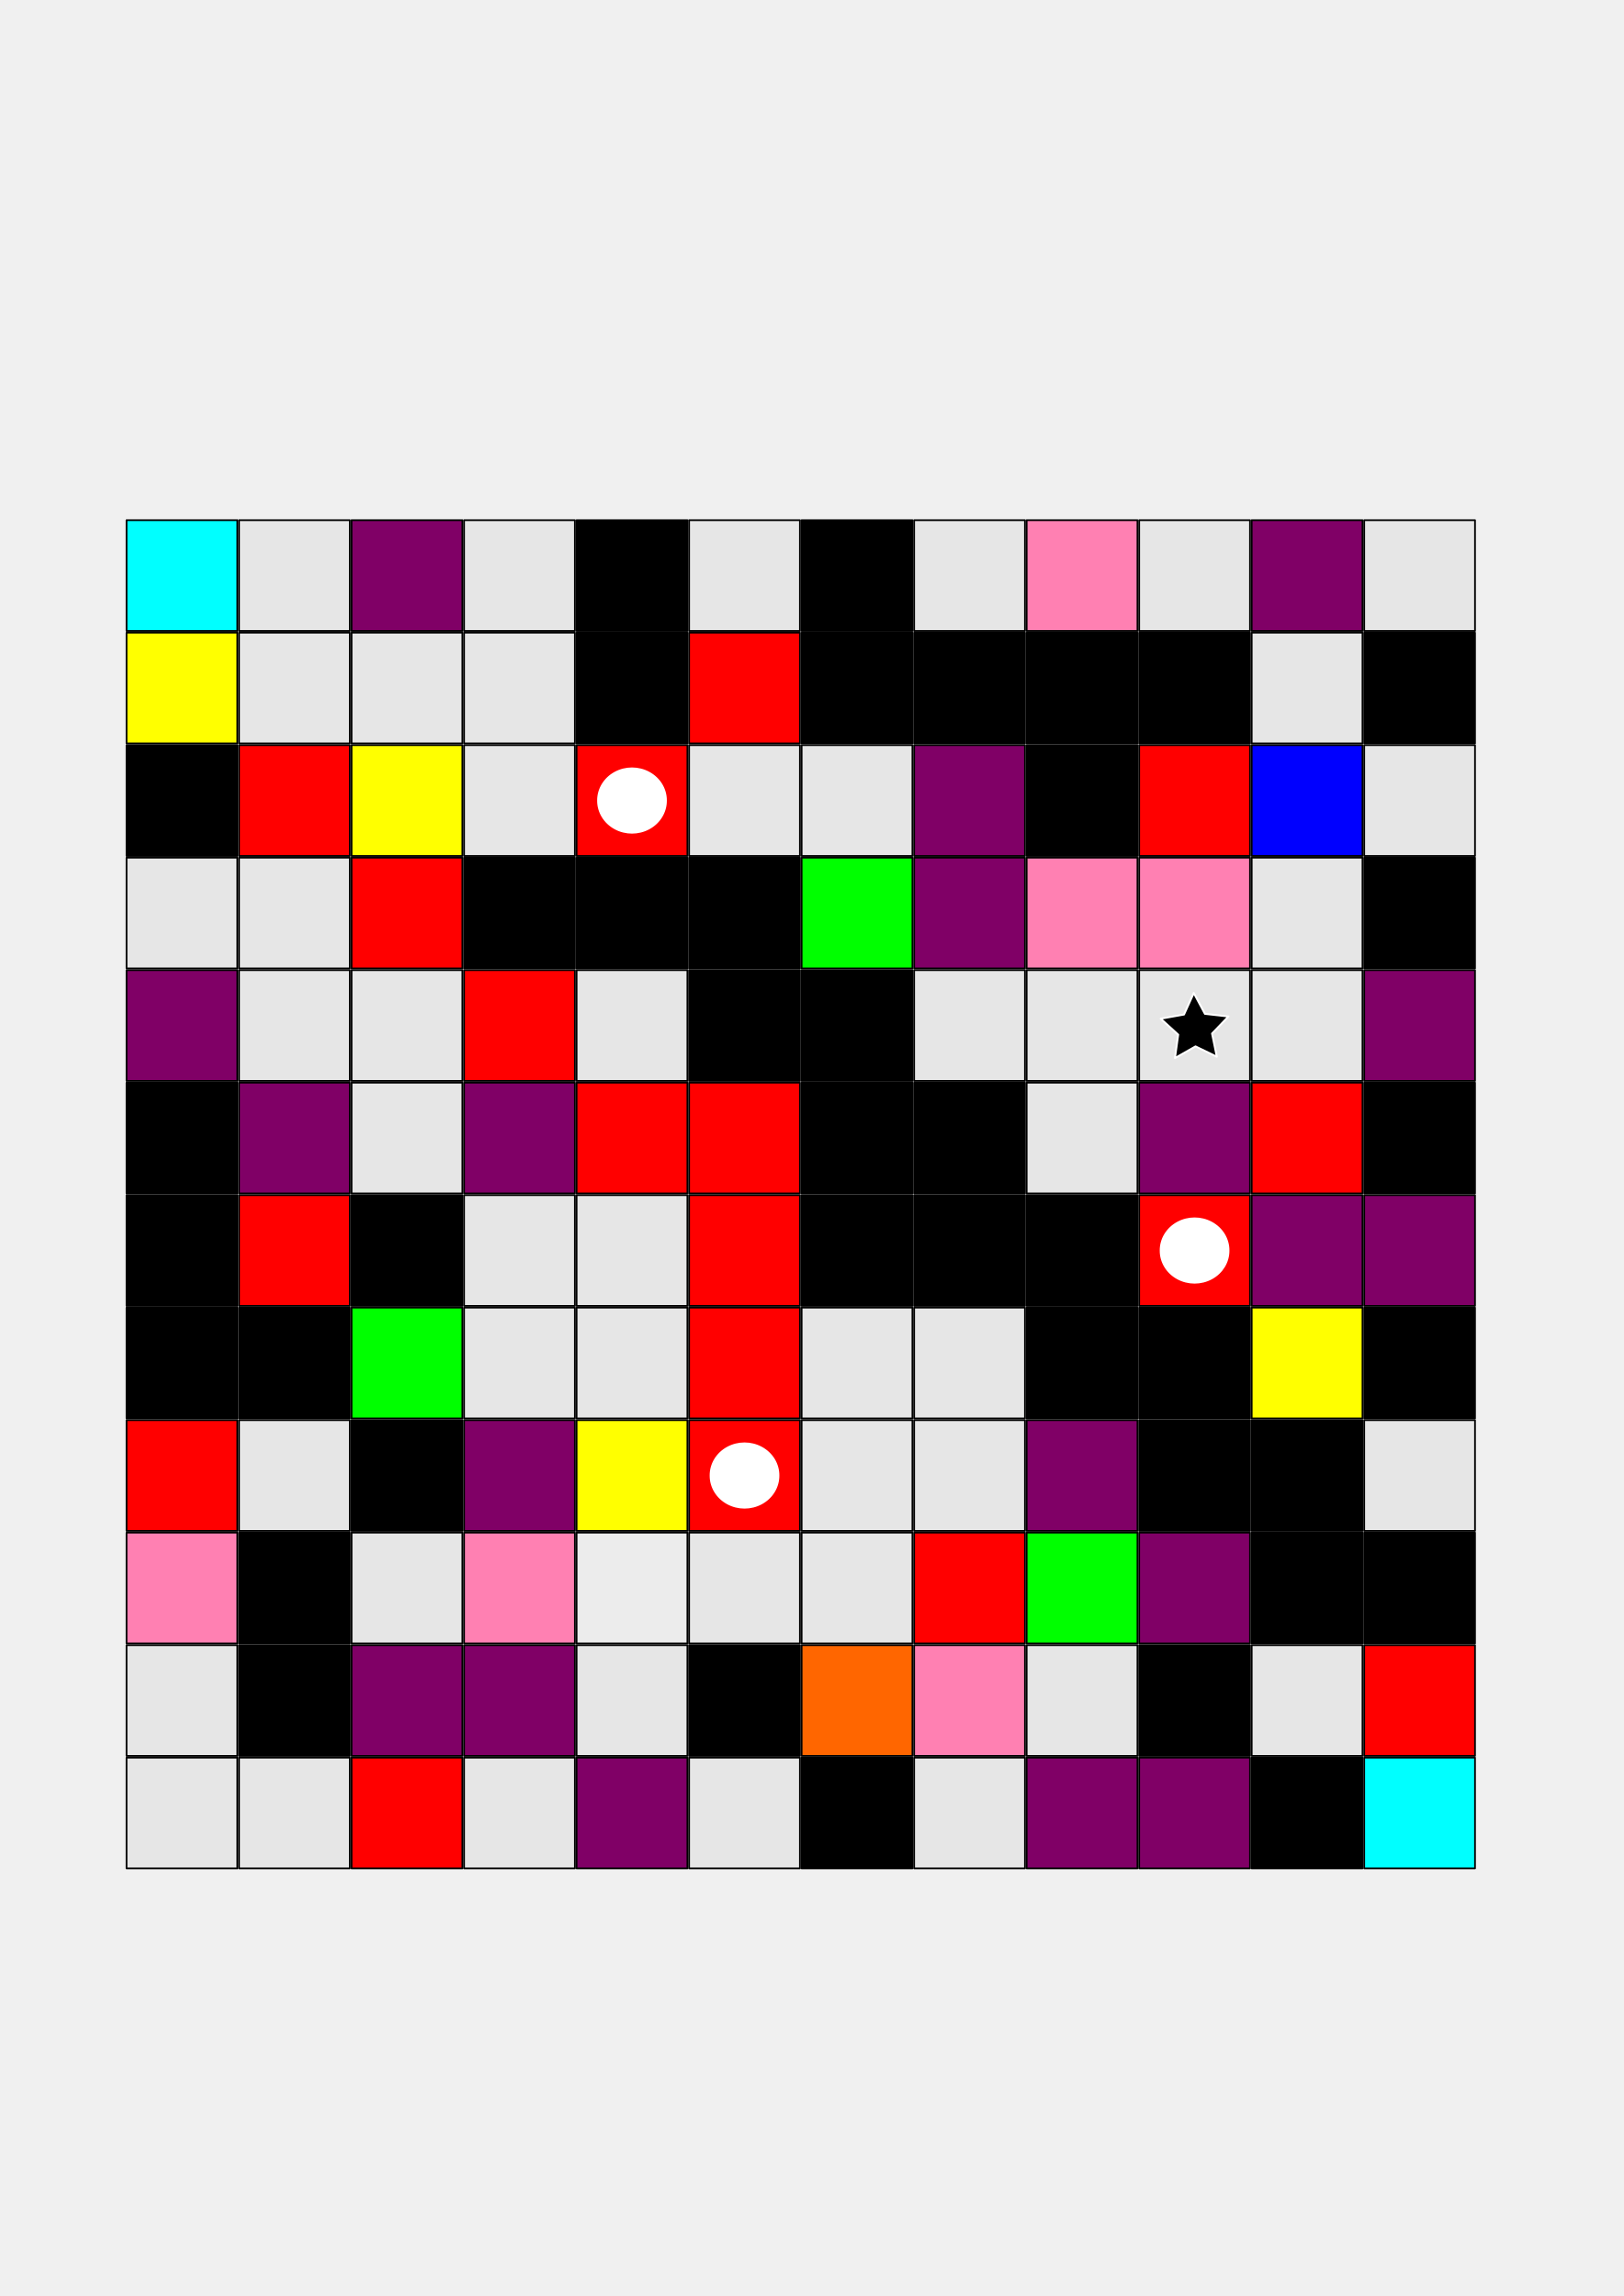
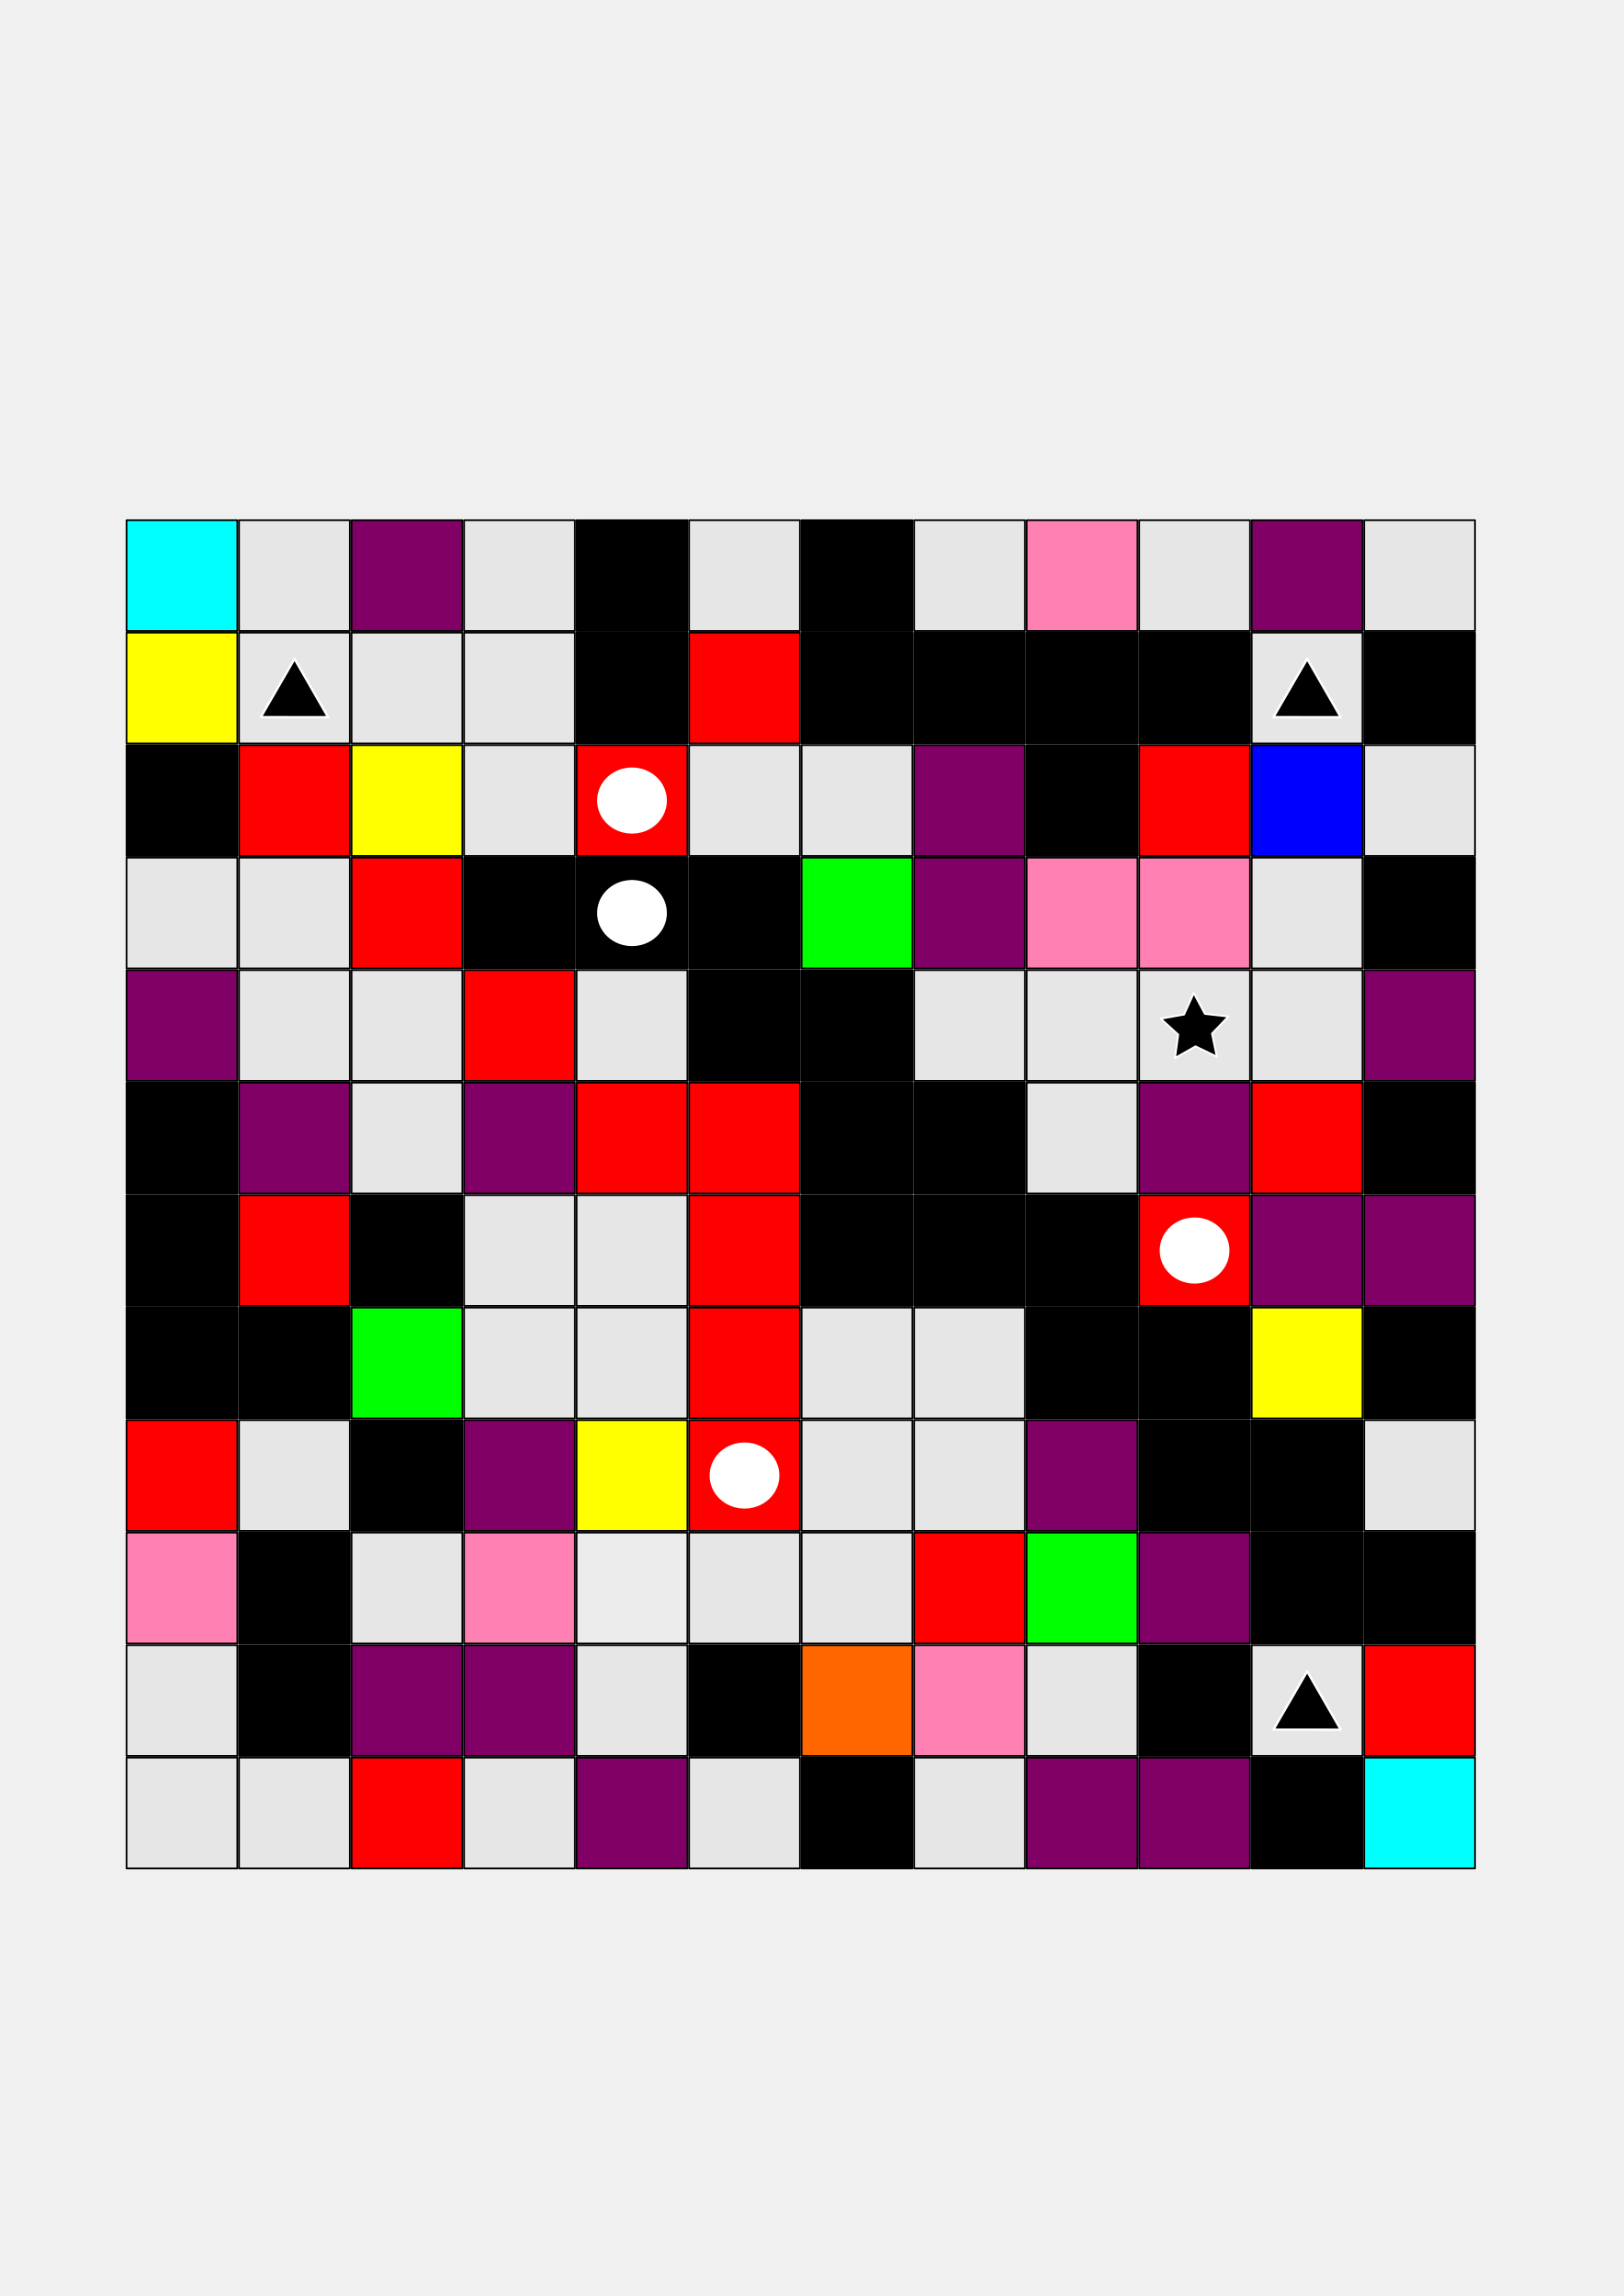
<svg xmlns="http://www.w3.org/2000/svg" width="744.094" height="1052.362" id="svg2" version="1.1">
  <defs id="defs4" />
  <g id="layer1">
    <flowRoot xml:space="preserve" id="flowRoot3453" style="fill:black;stroke:none;stroke-opacity:1;stroke-width:1px;stroke-linejoin:miter;stroke-linecap:butt;fill-opacity:1;font-family:Open Sans;font-style:normal;font-weight:normal;font-size:64px;line-height:125%;letter-spacing:0px;word-spacing:0px;-inkscape-font-specification:Open Sans;font-stretch:normal;font-variant:normal">
      <flowRegion id="flowRegion3455">
        <rect id="rect3457" width="1362.857" height="100" x="-2554.286" y="863.791" style="font-size:64px" />
      </flowRegion>
      <flowPara id="flowPara3459" />
    </flowRoot>
    <rect style="fill:#ff80b2;stroke:#000000;stroke-width:0.787;stroke-linejoin:round;stroke-miterlimit:4;stroke-opacity:1;stroke-dasharray:none" id="rect2985" height="50.776" x="522.052" y="393.1" width="50.776" />
    <rect width="50.776" y="393.1" x="573.615" height="50.776" id="rect2987" style="fill:#e6e6e6;stroke:#000000;stroke-width:0.787;stroke-linejoin:round;stroke-miterlimit:4;stroke-opacity:1;stroke-dasharray:none" />
    <rect style="fill:#e6e6e6;stroke:#000000;stroke-width:0.787;stroke-linejoin:round;stroke-miterlimit:4;stroke-opacity:1;stroke-dasharray:none" id="rect2989" height="50.776" x="57.988" y="393.1" width="50.776" />
    <rect width="50.776" y="393.1" x="264.239" height="50.776" id="rect2991" style="fill:#000000;stroke:#000000;stroke-width:0.787;stroke-linejoin:round;stroke-miterlimit:4;stroke-opacity:1;stroke-dasharray:none" />
    <rect style="fill:#000000;stroke:#000000;stroke-width:0.787;stroke-linejoin:round;stroke-miterlimit:4;stroke-opacity:1;stroke-dasharray:none" id="rect2993" height="50.776" x="625.177" y="393.1" width="50.776" />
    <rect width="50.776" y="393.1" x="109.551" height="50.776" id="rect2995" style="fill:#e6e6e6;stroke:#000000;stroke-width:0.787;stroke-linejoin:round;stroke-miterlimit:4;stroke-opacity:1;stroke-dasharray:none" />
    <rect style="fill:#ff80b2;stroke:#000000;stroke-width:0.787;stroke-linejoin:round;stroke-miterlimit:4;stroke-opacity:1;stroke-dasharray:none" id="rect2997" height="50.776" x="470.489" y="393.1" width="50.776" />
    <rect width="50.776" y="393.1" x="315.801" height="50.776" id="rect2999" style="fill:#000000;stroke:#000000;stroke-width:0.787;stroke-linejoin:round;stroke-miterlimit:4;stroke-opacity:1;stroke-dasharray:none" />
    <rect style="fill:#ff0000;stroke:#000000;stroke-width:0.787;stroke-linejoin:round;stroke-miterlimit:4;stroke-opacity:1;stroke-dasharray:none" id="rect3001" height="50.776" x="161.113" y="393.1" width="50.776" />
    <rect width="50.776" y="393.1" x="212.676" height="50.776" id="rect3003" style="fill:#000000;stroke:#000000;stroke-width:0.787;stroke-linejoin:round;stroke-miterlimit:4;stroke-opacity:1;stroke-dasharray:none" />
    <rect style="fill:#00ff00;stroke:#000000;stroke-width:0.787;stroke-linejoin:round;stroke-miterlimit:4;stroke-opacity:1;stroke-dasharray:none" id="rect3005" height="50.776" x="367.364" y="393.1" width="50.776" />
    <rect width="50.776" y="393.1" x="418.927" height="50.776" id="rect3007" style="fill:#800066;stroke:#000000;stroke-width:0.787;stroke-linejoin:round;stroke-miterlimit:4;stroke-opacity:1;stroke-dasharray:none;fill-opacity:1" />
    <rect width="50.776" y="444.662" x="522.052" height="50.776" id="rect3025" style="fill:#e6e6e6;stroke:#000000;stroke-width:0.787;stroke-linejoin:round;stroke-miterlimit:4;stroke-opacity:1;stroke-dasharray:none" />
    <rect style="fill:#e6e6e6;stroke:#000000;stroke-width:0.787;stroke-linejoin:round;stroke-miterlimit:4;stroke-opacity:1;stroke-dasharray:none" id="rect3027" height="50.776" x="573.615" y="444.662" width="50.776" />
    <rect width="50.776" y="444.662" x="57.988" height="50.776" id="rect3029" style="fill:#800066;stroke:#000000;stroke-width:0.787;stroke-linejoin:round;stroke-miterlimit:4;stroke-opacity:1;stroke-dasharray:none" />
    <rect style="fill:#e6e6e6;stroke:#000000;stroke-width:0.787;stroke-linejoin:round;stroke-miterlimit:4;stroke-opacity:1;stroke-dasharray:none" id="rect3031" height="50.776" x="264.239" y="444.662" width="50.776" />
    <rect width="50.776" y="444.662" x="625.177" height="50.776" id="rect3033" style="fill:#800066;stroke:#000000;stroke-width:0.787;stroke-linejoin:round;stroke-miterlimit:4;stroke-opacity:1;stroke-dasharray:none" />
    <rect style="fill:#e6e6e6;stroke:#000000;stroke-width:0.787;stroke-linejoin:round;stroke-miterlimit:4;stroke-opacity:1;stroke-dasharray:none" id="rect3035" height="50.776" x="109.551" y="444.662" width="50.776" />
    <rect width="50.776" y="444.662" x="470.489" height="50.776" id="rect3037" style="fill:#e6e6e6;stroke:#000000;stroke-width:0.787;stroke-linejoin:round;stroke-miterlimit:4;stroke-opacity:1;stroke-dasharray:none" />
    <rect style="fill:#000000;stroke:#000000;stroke-width:0.787;stroke-linejoin:round;stroke-miterlimit:4;stroke-opacity:1;stroke-dasharray:none" id="rect3039" height="50.776" x="315.801" y="444.662" width="50.776" />
    <rect width="50.776" y="444.662" x="161.113" height="50.776" id="rect3041" style="fill:#e6e6e6;stroke:#000000;stroke-width:0.787;stroke-linejoin:round;stroke-miterlimit:4;stroke-opacity:1;stroke-dasharray:none" />
    <rect style="fill:#ff0000;stroke:#000000;stroke-width:0.787;stroke-linejoin:round;stroke-miterlimit:4;stroke-opacity:1;stroke-dasharray:none" id="rect3043" height="50.776" x="212.676" y="444.662" width="50.776" />
    <rect width="50.776" y="444.662" x="367.364" height="50.776" id="rect3045" style="fill:#000000;stroke:#000000;stroke-width:0.787;stroke-linejoin:round;stroke-miterlimit:4;stroke-opacity:1;stroke-dasharray:none" />
    <rect style="fill:#e6e6e6;stroke:#000000;stroke-width:0.787;stroke-linejoin:round;stroke-miterlimit:4;stroke-opacity:1;stroke-dasharray:none" id="rect3047" height="50.776" x="418.927" y="444.662" width="50.776" />
    <rect style="fill:#800066;stroke:#000000;stroke-width:0.787;stroke-linejoin:round;stroke-miterlimit:4;stroke-opacity:1;stroke-dasharray:none" id="rect3051" height="50.776" x="522.052" y="496.225" width="50.776" />
    <rect width="50.776" y="496.225" x="573.615" height="50.776" id="rect3053" style="fill:#ff0000;stroke:#000000;stroke-width:0.787;stroke-linejoin:round;stroke-miterlimit:4;stroke-opacity:1;stroke-dasharray:none" />
    <rect style="fill:#000000;stroke:#000000;stroke-width:0.787;stroke-linejoin:round;stroke-miterlimit:4;stroke-opacity:1;stroke-dasharray:none" id="rect3055" height="50.776" x="57.988" y="496.225" width="50.776" />
    <rect width="50.776" y="496.225" x="264.239" height="50.776" id="rect3057" style="fill:#ff0000;stroke:#000000;stroke-width:0.787;stroke-linejoin:round;stroke-miterlimit:4;stroke-opacity:1;stroke-dasharray:none" />
    <rect style="fill:#000000;stroke:#000000;stroke-width:0.787;stroke-linejoin:round;stroke-miterlimit:4;stroke-opacity:1;stroke-dasharray:none" id="rect3059" height="50.776" x="625.177" y="496.225" width="50.776" />
    <rect width="50.776" y="496.225" x="109.551" height="50.776" id="rect3061" style="fill:#800066;stroke:#000000;stroke-width:0.787;stroke-linejoin:round;stroke-miterlimit:4;stroke-opacity:1;stroke-dasharray:none" />
    <rect style="fill:#e6e6e6;stroke:#000000;stroke-width:0.787;stroke-linejoin:round;stroke-miterlimit:4;stroke-opacity:1;stroke-dasharray:none" id="rect3063" height="50.776" x="470.489" y="496.225" width="50.776" />
    <rect width="50.776" y="496.225" x="315.801" height="50.776" id="rect3065" style="fill:#ff0000;stroke:#000000;stroke-width:0.787;stroke-linejoin:round;stroke-miterlimit:4;stroke-opacity:1;stroke-dasharray:none" />
    <rect style="fill:#e6e6e6;stroke:#000000;stroke-width:0.787;stroke-linejoin:round;stroke-miterlimit:4;stroke-opacity:1;stroke-dasharray:none" id="rect3067" height="50.776" x="161.113" y="496.225" width="50.776" />
    <rect width="50.776" y="496.225" x="212.676" height="50.776" id="rect3069" style="fill:#800066;stroke:#000000;stroke-width:0.787;stroke-linejoin:round;stroke-miterlimit:4;stroke-opacity:1;stroke-dasharray:none" />
    <rect style="fill:#000000;stroke:#000000;stroke-width:0.787;stroke-linejoin:round;stroke-miterlimit:4;stroke-opacity:1;stroke-dasharray:none" id="rect3071" height="50.776" x="367.364" y="496.225" width="50.776" />
    <rect width="50.776" y="496.225" x="418.927" height="50.776" id="rect3073" style="fill:#000000;stroke:#000000;stroke-width:0.787;stroke-linejoin:round;stroke-miterlimit:4;stroke-opacity:1;stroke-dasharray:none" />
    <rect width="50.776" y="547.788" x="522.052" height="50.776" id="rect3077" style="fill:#ff0000;stroke:#000000;stroke-width:0.787;stroke-linejoin:round;stroke-miterlimit:4;stroke-opacity:1;stroke-dasharray:none" />
    <rect style="fill:#800066;stroke:#000000;stroke-width:0.787;stroke-linejoin:round;stroke-miterlimit:4;stroke-opacity:1;stroke-dasharray:none" id="rect3079" height="50.776" x="573.615" y="547.788" width="50.776" />
    <rect width="50.776" y="547.788" x="57.988" height="50.776" id="rect3081" style="fill:#000000;stroke:#000000;stroke-width:0.787;stroke-linejoin:round;stroke-miterlimit:4;stroke-opacity:1;stroke-dasharray:none" />
    <rect style="fill:#e6e6e6;stroke:#000000;stroke-width:0.787;stroke-linejoin:round;stroke-miterlimit:4;stroke-opacity:1;stroke-dasharray:none" id="rect3083" height="50.776" x="264.239" y="547.788" width="50.776" />
    <rect width="50.776" y="547.788" x="625.177" height="50.776" id="rect3085" style="fill:#800066;stroke:#000000;stroke-width:0.787;stroke-linejoin:round;stroke-miterlimit:4;stroke-opacity:1;stroke-dasharray:none" />
    <rect style="fill:#ff0000;stroke:#000000;stroke-width:0.787;stroke-linejoin:round;stroke-miterlimit:4;stroke-opacity:1;stroke-dasharray:none" id="rect3087" height="50.776" x="109.551" y="547.788" width="50.776" />
    <rect width="50.776" y="547.788" x="470.489" height="50.776" id="rect3089" style="fill:#000000;stroke:#000000;stroke-width:0.787;stroke-linejoin:round;stroke-miterlimit:4;stroke-opacity:1;stroke-dasharray:none" />
    <rect style="fill:#ff0000;stroke:#000000;stroke-width:0.787;stroke-linejoin:round;stroke-miterlimit:4;stroke-opacity:1;stroke-dasharray:none" id="rect3091" height="50.776" x="315.801" y="547.788" width="50.776" />
    <rect width="50.776" y="547.788" x="161.113" height="50.776" id="rect3093" style="fill:#000000;stroke:#000000;stroke-width:0.787;stroke-linejoin:round;stroke-miterlimit:4;stroke-opacity:1;stroke-dasharray:none" />
    <rect style="fill:#e6e6e6;stroke:#000000;stroke-width:0.787;stroke-linejoin:round;stroke-miterlimit:4;stroke-opacity:1;stroke-dasharray:none" id="rect3095" height="50.776" x="212.676" y="547.788" width="50.776" />
    <rect width="50.776" y="547.788" x="367.364" height="50.776" id="rect3097" style="fill:#000000;stroke:#000000;stroke-width:0.787;stroke-linejoin:round;stroke-miterlimit:4;stroke-opacity:1;stroke-dasharray:none" />
    <rect style="fill:#000000;stroke:#000000;stroke-width:0.787;stroke-linejoin:round;stroke-miterlimit:4;stroke-opacity:1;stroke-dasharray:none" id="rect3099" height="50.776" x="418.927" y="547.788" width="50.776" />
    <rect style="fill:#000000;stroke:#000000;stroke-width:0.787;stroke-linejoin:round;stroke-miterlimit:4;stroke-opacity:1;stroke-dasharray:none" id="rect3103" height="50.776" x="522.052" y="599.35" width="50.776" />
    <rect width="50.776" y="599.35" x="573.615" height="50.776" id="rect3105" style="fill:#ffff00;stroke:#000000;stroke-width:0.787;stroke-linejoin:round;stroke-miterlimit:4;stroke-opacity:1;stroke-dasharray:none" />
    <rect style="fill:#000000;stroke:#000000;stroke-width:0.787;stroke-linejoin:round;stroke-miterlimit:4;stroke-opacity:1;stroke-dasharray:none" id="rect3107" height="50.776" x="57.988" y="599.35" width="50.776" />
    <rect width="50.776" y="599.35" x="264.239" height="50.776" id="rect3109" style="fill:#e6e6e6;stroke:#000000;stroke-width:0.787;stroke-linejoin:round;stroke-miterlimit:4;stroke-opacity:1;stroke-dasharray:none" />
    <rect style="fill:#000000;stroke:#000000;stroke-width:0.787;stroke-linejoin:round;stroke-miterlimit:4;stroke-opacity:1;stroke-dasharray:none" id="rect3111" height="50.776" x="625.177" y="599.35" width="50.776" />
    <rect width="50.776" y="599.35" x="109.551" height="50.776" id="rect3113" style="fill:#000000;stroke:#000000;stroke-width:0.787;stroke-linejoin:round;stroke-miterlimit:4;stroke-opacity:1;stroke-dasharray:none" />
    <rect style="fill:#000000;stroke:#000000;stroke-width:0.787;stroke-linejoin:round;stroke-miterlimit:4;stroke-opacity:1;stroke-dasharray:none" id="rect3115" height="50.776" x="470.489" y="599.35" width="50.776" />
    <rect width="50.776" y="599.35" x="315.801" height="50.776" id="rect3117" style="fill:#ff0000;stroke:#000000;stroke-width:0.787;stroke-linejoin:round;stroke-miterlimit:4;stroke-opacity:1;stroke-dasharray:none" />
    <rect style="fill:#00ff00;stroke:#000000;stroke-width:0.787;stroke-linejoin:round;stroke-miterlimit:4;stroke-opacity:1;stroke-dasharray:none" id="rect3119" height="50.776" x="161.113" y="599.35" width="50.776" />
    <rect width="50.776" y="599.35" x="212.676" height="50.776" id="rect3121" style="fill:#e6e6e6;stroke:#000000;stroke-width:0.787;stroke-linejoin:round;stroke-miterlimit:4;stroke-opacity:1;stroke-dasharray:none" />
    <rect style="fill:#e6e6e6;stroke:#000000;stroke-width:0.787;stroke-linejoin:round;stroke-miterlimit:4;stroke-opacity:1;stroke-dasharray:none" id="rect3123" height="50.776" x="367.364" y="599.35" width="50.776" />
    <rect width="50.776" y="599.35" x="418.927" height="50.776" id="rect3125" style="fill:#e6e6e6;stroke:#000000;stroke-width:0.787;stroke-linejoin:round;stroke-miterlimit:4;stroke-opacity:1;stroke-dasharray:none" />
    <rect width="50.776" y="650.913" x="522.052" height="50.776" id="rect3129" style="fill:#000000;stroke:#000000;stroke-width:0.787;stroke-linejoin:round;stroke-miterlimit:4;stroke-opacity:1;stroke-dasharray:none" />
    <rect style="fill:#000000;stroke:#000000;stroke-width:0.787;stroke-linejoin:round;stroke-miterlimit:4;stroke-opacity:1;stroke-dasharray:none" id="rect3131" height="50.776" x="573.615" y="650.913" width="50.776" />
    <rect width="50.776" y="650.913" x="57.988" height="50.776" id="rect3133" style="fill:#ff0000;stroke:#000000;stroke-width:0.787;stroke-linejoin:round;stroke-miterlimit:4;stroke-opacity:1;stroke-dasharray:none" />
    <rect style="fill:#ffff00;stroke:#000000;stroke-width:0.787;stroke-linejoin:round;stroke-miterlimit:4;stroke-opacity:1;stroke-dasharray:none" id="rect3135" height="50.776" x="264.239" y="650.913" width="50.776" />
    <rect width="50.776" y="650.913" x="625.177" height="50.776" id="rect3137" style="fill:#e6e6e6;stroke:#000000;stroke-width:0.787;stroke-linejoin:round;stroke-miterlimit:4;stroke-opacity:1;stroke-dasharray:none" />
    <rect style="fill:#e6e6e6;stroke:#000000;stroke-width:0.787;stroke-linejoin:round;stroke-miterlimit:4;stroke-opacity:1;stroke-dasharray:none" id="rect3139" height="50.776" x="109.551" y="650.913" width="50.776" />
    <rect width="50.776" y="650.913" x="470.489" height="50.776" id="rect3141" style="fill:#800066;stroke:#000000;stroke-width:0.787;stroke-linejoin:round;stroke-miterlimit:4;stroke-opacity:1;stroke-dasharray:none" />
    <rect style="fill:#ff0000;stroke:#000000;stroke-width:0.787;stroke-linejoin:round;stroke-miterlimit:4;stroke-opacity:1;stroke-dasharray:none" id="rect3143" height="50.776" x="315.801" y="650.913" width="50.776" />
    <rect width="50.776" y="650.913" x="161.113" height="50.776" id="rect3145" style="fill:#000000;stroke:#000000;stroke-width:0.787;stroke-linejoin:round;stroke-miterlimit:4;stroke-opacity:1;stroke-dasharray:none" />
    <rect style="fill:#800066;stroke:#000000;stroke-width:0.787;stroke-linejoin:round;stroke-miterlimit:4;stroke-opacity:1;stroke-dasharray:none" id="rect3147" height="50.776" x="212.676" y="650.913" width="50.776" />
    <rect width="50.776" y="650.913" x="367.364" height="50.776" id="rect3149" style="fill:#e6e6e6;stroke:#000000;stroke-width:0.787;stroke-linejoin:round;stroke-miterlimit:4;stroke-opacity:1;stroke-dasharray:none" />
    <rect style="fill:#e6e6e6;stroke:#000000;stroke-width:0.787;stroke-linejoin:round;stroke-miterlimit:4;stroke-opacity:1;stroke-dasharray:none" id="rect3151" height="50.776" x="418.927" y="650.913" width="50.776" />
    <rect style="fill:#800066;stroke:#000000;stroke-width:0.787;stroke-linejoin:round;stroke-miterlimit:4;stroke-opacity:1;stroke-dasharray:none" id="rect3155" height="50.776" x="522.052" y="702.476" width="50.776" />
    <rect width="50.776" y="702.476" x="573.615" height="50.776" id="rect3157" style="fill:#000000;stroke:#000000;stroke-width:0.787;stroke-linejoin:round;stroke-miterlimit:4;stroke-opacity:1;stroke-dasharray:none" />
    <rect style="fill:#ff80b2;stroke:#000000;stroke-width:0.787;stroke-linejoin:round;stroke-miterlimit:4;stroke-opacity:1;stroke-dasharray:none" id="rect3159" height="50.776" x="57.988" y="702.476" width="50.776" />
    <rect width="50.776" y="702.476" x="264.239" height="50.776" id="rect3161" style="fill:#ececec;stroke:#000000;stroke-width:0.787;stroke-linejoin:round;stroke-miterlimit:4;stroke-opacity:1;stroke-dasharray:none" />
    <rect style="fill:#000000;stroke:#000000;stroke-width:0.787;stroke-linejoin:round;stroke-miterlimit:4;stroke-opacity:1;stroke-dasharray:none" id="rect3163" height="50.776" x="625.177" y="702.476" width="50.776" />
    <rect width="50.776" y="702.476" x="109.551" height="50.776" id="rect3165" style="fill:#000000;stroke:#000000;stroke-width:0.787;stroke-linejoin:round;stroke-miterlimit:4;stroke-opacity:1;stroke-dasharray:none" />
    <rect style="fill:#00ff00;stroke:#000000;stroke-width:0.787;stroke-linejoin:round;stroke-miterlimit:4;stroke-opacity:1;stroke-dasharray:none" id="rect3167" height="50.776" x="470.489" y="702.476" width="50.776" />
    <rect width="50.776" y="702.476" x="315.801" height="50.776" id="rect3169" style="fill:#e6e6e6;stroke:#000000;stroke-width:0.787;stroke-linejoin:round;stroke-miterlimit:4;stroke-opacity:1;stroke-dasharray:none" />
    <rect style="fill:#e6e6e6;stroke:#000000;stroke-width:0.787;stroke-linejoin:round;stroke-miterlimit:4;stroke-opacity:1;stroke-dasharray:none" id="rect3171" height="50.776" x="161.113" y="702.476" width="50.776" />
    <rect width="50.776" y="702.476" x="212.676" height="50.776" id="rect3173" style="fill:#ff80b2;stroke:#000000;stroke-width:0.787;stroke-linejoin:round;stroke-miterlimit:4;stroke-opacity:1;stroke-dasharray:none" />
    <rect style="fill:#e6e6e6;stroke:#000000;stroke-width:0.787;stroke-linejoin:round;stroke-miterlimit:4;stroke-opacity:1;stroke-dasharray:none" id="rect3175" height="50.776" x="367.364" y="702.476" width="50.776" />
    <rect width="50.776" y="702.476" x="418.927" height="50.776" id="rect3177" style="fill:#ff0000;stroke:#000000;stroke-width:0.787;stroke-linejoin:round;stroke-miterlimit:4;stroke-opacity:1;stroke-dasharray:none" />
    <rect width="50.776" y="754.038" x="522.052" height="50.776" id="rect3181" style="fill:#000000;stroke:#000000;stroke-width:0.787;stroke-linejoin:round;stroke-miterlimit:4;stroke-opacity:1;stroke-dasharray:none" />
    <rect style="fill:#e6e6e6;stroke:#000000;stroke-width:0.787;stroke-linejoin:round;stroke-miterlimit:4;stroke-opacity:1;stroke-dasharray:none" id="rect3183" height="50.776" x="573.615" y="754.038" width="50.776" />
    <rect width="50.776" y="754.038" x="57.988" height="50.776" id="rect3185" style="fill:#e6e6e6;stroke:#000000;stroke-width:0.787;stroke-linejoin:round;stroke-miterlimit:4;stroke-opacity:1;stroke-dasharray:none" />
    <rect style="fill:#e6e6e6;stroke:#000000;stroke-width:0.787;stroke-linejoin:round;stroke-miterlimit:4;stroke-opacity:1;stroke-dasharray:none" id="rect3187" height="50.776" x="264.239" y="754.038" width="50.776" />
    <rect width="50.776" y="754.038" x="625.177" height="50.776" id="rect3189" style="fill:#ff0000;stroke:#000000;stroke-width:0.787;stroke-linejoin:round;stroke-miterlimit:4;stroke-opacity:1;stroke-dasharray:none" />
    <rect style="fill:#000000;stroke:#000000;stroke-width:0.787;stroke-linejoin:round;stroke-miterlimit:4;stroke-opacity:1;stroke-dasharray:none" id="rect3191" height="50.776" x="109.551" y="754.038" width="50.776" />
    <rect width="50.776" y="754.038" x="470.489" height="50.776" id="rect3193" style="fill:#e6e6e6;stroke:#000000;stroke-width:0.787;stroke-linejoin:round;stroke-miterlimit:4;stroke-opacity:1;stroke-dasharray:none" />
    <rect style="fill:#000000;stroke:#000000;stroke-width:0.787;stroke-linejoin:round;stroke-miterlimit:4;stroke-opacity:1;stroke-dasharray:none" id="rect3195" height="50.776" x="315.801" y="754.038" width="50.776" />
    <rect width="50.776" y="754.038" x="161.113" height="50.776" id="rect3197" style="fill:#800066;stroke:#000000;stroke-width:0.787;stroke-linejoin:round;stroke-miterlimit:4;stroke-opacity:1;stroke-dasharray:none" />
    <rect style="fill:#800066;stroke:#000000;stroke-width:0.787;stroke-linejoin:round;stroke-miterlimit:4;stroke-opacity:1;stroke-dasharray:none" id="rect3199" height="50.776" x="212.676" y="754.038" width="50.776" />
    <rect width="50.776" y="754.038" x="367.364" height="50.776" id="rect3201" style="fill:#ff6600;stroke:#000000;stroke-width:0.787;stroke-linejoin:round;stroke-miterlimit:4;stroke-opacity:1;stroke-dasharray:none" />
    <rect style="fill:#ff80b2;stroke:#000000;stroke-width:0.787;stroke-linejoin:round;stroke-miterlimit:4;stroke-opacity:1;stroke-dasharray:none" id="rect3203" height="50.776" x="418.927" y="754.038" width="50.776" />
    <rect style="fill:#800066;stroke:#000000;stroke-width:0.787;stroke-linejoin:round;stroke-miterlimit:4;stroke-opacity:1;stroke-dasharray:none" id="rect3207" height="50.776" x="522.052" y="805.601" width="50.776" />
    <rect width="50.776" y="805.601" x="573.615" height="50.776" id="rect3209" style="fill:#000000;stroke:#000000;stroke-width:0.787;stroke-linejoin:round;stroke-miterlimit:4;stroke-opacity:1;stroke-dasharray:none" />
    <rect style="fill:#e6e6e6;stroke:#000000;stroke-width:0.787;stroke-linejoin:round;stroke-miterlimit:4;stroke-opacity:1;stroke-dasharray:none" id="rect3211" height="50.776" x="57.988" y="805.601" width="50.776" />
    <rect width="50.776" y="805.601" x="264.239" height="50.776" id="rect3213" style="fill:#800066;stroke:#000000;stroke-width:0.787;stroke-linejoin:round;stroke-miterlimit:4;stroke-opacity:1;stroke-dasharray:none" />
    <rect style="fill:#00ffff;stroke:#000000;stroke-width:0.787;stroke-linejoin:round;stroke-miterlimit:4;stroke-opacity:1;stroke-dasharray:none" id="rect3215" height="50.776" x="625.177" y="805.601" width="50.776" />
    <rect width="50.776" y="805.601" x="109.551" height="50.776" id="rect3217" style="fill:#e6e6e6;stroke:#000000;stroke-width:0.787;stroke-linejoin:round;stroke-miterlimit:4;stroke-opacity:1;stroke-dasharray:none" />
    <rect style="fill:#800066;stroke:#000000;stroke-width:0.787;stroke-linejoin:round;stroke-miterlimit:4;stroke-opacity:1;stroke-dasharray:none" id="rect3219" height="50.776" x="470.489" y="805.601" width="50.776" />
    <rect width="50.776" y="805.601" x="315.801" height="50.776" id="rect3221" style="fill:#e6e6e6;stroke:#000000;stroke-width:0.787;stroke-linejoin:round;stroke-miterlimit:4;stroke-opacity:1;stroke-dasharray:none" />
    <rect style="fill:#ff0000;stroke:#000000;stroke-width:0.787;stroke-linejoin:round;stroke-miterlimit:4;stroke-opacity:1;stroke-dasharray:none" id="rect3223" height="50.776" x="161.113" y="805.601" width="50.776" />
    <rect width="50.776" y="805.601" x="212.676" height="50.776" id="rect3225" style="fill:#e6e6e6;stroke:#000000;stroke-width:0.787;stroke-linejoin:round;stroke-miterlimit:4;stroke-opacity:1;stroke-dasharray:none" />
    <rect style="fill:#000000;stroke:#000000;stroke-width:0.787;stroke-linejoin:round;stroke-miterlimit:4;stroke-opacity:1;stroke-dasharray:none" id="rect3227" height="50.776" x="367.364" y="805.601" width="50.776" />
    <rect width="50.776" y="805.601" x="418.927" height="50.776" id="rect3229" style="fill:#e6e6e6;stroke:#000000;stroke-width:0.787;stroke-linejoin:round;stroke-miterlimit:4;stroke-opacity:1;stroke-dasharray:none" />
    <rect width="50.776" y="289.974" x="522.052" height="50.776" id="rect3233" style="fill:#000000;stroke:#000000;stroke-width:0.787;stroke-linejoin:round;stroke-miterlimit:4;stroke-opacity:1;stroke-dasharray:none" />
    <rect style="fill:#e6e6e6;stroke:#000000;stroke-width:0.787;stroke-linejoin:round;stroke-miterlimit:4;stroke-opacity:1;stroke-dasharray:none" id="rect3235" height="50.776" x="573.615" y="289.974" width="50.776" />
    <rect width="50.776" y="289.974" x="57.988" height="50.776" id="rect3237" style="fill:#ffff00;stroke:#000000;stroke-width:0.787;stroke-linejoin:round;stroke-miterlimit:4;stroke-opacity:1;stroke-dasharray:none" />
    <rect style="fill:#000000;stroke:#000000;stroke-width:0.787;stroke-linejoin:round;stroke-miterlimit:4;stroke-opacity:1;stroke-dasharray:none" id="rect3239" height="50.776" x="264.239" y="289.974" width="50.776" />
    <rect width="50.776" y="289.974" x="625.177" height="50.776" id="rect3241" style="fill:#000000;stroke:#000000;stroke-width:0.787;stroke-linejoin:round;stroke-miterlimit:4;stroke-opacity:1;stroke-dasharray:none" />
    <rect style="fill:#e6e6e6;stroke:#000000;stroke-width:0.787;stroke-linejoin:round;stroke-miterlimit:4;stroke-opacity:1;stroke-dasharray:none" id="rect3243" height="50.776" x="109.551" y="289.974" width="50.776" />
    <rect width="50.776" y="289.974" x="470.489" height="50.776" id="rect3245" style="fill:#000000;stroke:#000000;stroke-width:0.787;stroke-linejoin:round;stroke-miterlimit:4;stroke-opacity:1;stroke-dasharray:none" />
    <rect style="fill:#ff0000;stroke:#000000;stroke-width:0.787;stroke-linejoin:round;stroke-miterlimit:4;stroke-opacity:1;stroke-dasharray:none" id="rect3247" height="50.776" x="315.801" y="289.974" width="50.776" />
    <rect width="50.776" y="289.974" x="161.113" height="50.776" id="rect3249" style="fill:#e6e6e6;stroke:#000000;stroke-width:0.787;stroke-linejoin:round;stroke-miterlimit:4;stroke-opacity:1;stroke-dasharray:none" />
    <rect style="fill:#e6e6e6;stroke:#000000;stroke-width:0.787;stroke-linejoin:round;stroke-miterlimit:4;stroke-opacity:1;stroke-dasharray:none" id="rect3251" height="50.776" x="212.676" y="289.974" width="50.776" />
    <rect width="50.776" y="289.974" x="367.364" height="50.776" id="rect3253" style="fill:#000000;stroke:#000000;stroke-width:0.787;stroke-linejoin:round;stroke-miterlimit:4;stroke-opacity:1;stroke-dasharray:none" />
    <rect style="fill:#000000;stroke:#000000;stroke-width:0.787;stroke-linejoin:round;stroke-miterlimit:4;stroke-opacity:1;stroke-dasharray:none" id="rect3255" height="50.776" x="418.927" y="289.974" width="50.776" />
    <rect style="fill:#ff0000;stroke:#000000;stroke-width:0.787;stroke-linejoin:round;stroke-miterlimit:4;stroke-opacity:1;stroke-dasharray:none" id="rect3259" height="50.776" x="522.052" y="341.537" width="50.776" />
    <rect width="50.776" y="341.537" x="573.615" height="50.776" id="rect3261" style="fill:#0000ff;stroke:#000000;stroke-width:0.787;stroke-linejoin:round;stroke-miterlimit:4;stroke-opacity:1;stroke-dasharray:none" />
    <rect style="fill:#000000;stroke:#000000;stroke-width:0.787;stroke-linejoin:round;stroke-miterlimit:4;stroke-opacity:1;stroke-dasharray:none" id="rect3263" height="50.776" x="57.988" y="341.537" width="50.776" />
    <rect width="50.776" y="341.537" x="264.239" height="50.776" id="rect3265" style="fill:#ff0000;stroke:#000000;stroke-width:0.787;stroke-linejoin:round;stroke-miterlimit:4;stroke-opacity:1;stroke-dasharray:none" />
    <rect style="fill:#e6e6e6;stroke:#000000;stroke-width:0.787;stroke-linejoin:round;stroke-miterlimit:4;stroke-opacity:1;stroke-dasharray:none" id="rect3267" height="50.776" x="625.177" y="341.537" width="50.776" />
    <rect width="50.776" y="341.537" x="109.551" height="50.776" id="rect3269" style="fill:#ff0000;stroke:#000000;stroke-width:0.787;stroke-linejoin:round;stroke-miterlimit:4;stroke-opacity:1;stroke-dasharray:none" />
    <rect style="fill:#000000;stroke:#000000;stroke-width:0.787;stroke-linejoin:round;stroke-miterlimit:4;stroke-opacity:1;stroke-dasharray:none" id="rect3271" height="50.776" x="470.489" y="341.537" width="50.776" />
    <rect width="50.776" y="341.537" x="315.801" height="50.776" id="rect3273" style="fill:#e6e6e6;stroke:#000000;stroke-width:0.787;stroke-linejoin:round;stroke-miterlimit:4;stroke-opacity:1;stroke-dasharray:none" />
    <rect style="fill:#ffff00;stroke:#000000;stroke-width:0.787;stroke-linejoin:round;stroke-miterlimit:4;stroke-opacity:1;stroke-dasharray:none" id="rect3275" height="50.776" x="161.113" y="341.537" width="50.776" />
    <rect width="50.776" y="341.537" x="212.676" height="50.776" id="rect3277" style="fill:#e6e6e6;stroke:#000000;stroke-width:0.787;stroke-linejoin:round;stroke-miterlimit:4;stroke-opacity:1;stroke-dasharray:none" />
    <rect style="fill:#e6e6e6;stroke:#000000;stroke-width:0.787;stroke-linejoin:round;stroke-miterlimit:4;stroke-opacity:1;stroke-dasharray:none" id="rect3279" height="50.776" x="367.364" y="341.537" width="50.776" />
    <rect width="50.776" y="341.537" x="418.927" height="50.776" id="rect3281" style="fill:#800066;stroke:#000000;stroke-width:0.787;stroke-linejoin:round;stroke-miterlimit:4;stroke-opacity:1;stroke-dasharray:none" />
    <rect width="50.776" y="238.412" x="522.052" height="50.776" id="rect3285" style="fill:#e6e6e6;stroke:#000000;stroke-width:0.787;stroke-linejoin:round;stroke-miterlimit:4;stroke-opacity:1;stroke-dasharray:none" />
    <rect style="fill:#800066;stroke:#000000;stroke-width:0.787;stroke-linejoin:round;stroke-miterlimit:4;stroke-opacity:1;stroke-dasharray:none" id="rect3287" height="50.776" x="573.615" y="238.412" width="50.776" />
    <rect width="50.776" y="238.412" x="57.988" height="50.776" id="rect3289" style="fill:#00ffff;stroke:#000000;stroke-width:0.787;stroke-linejoin:round;stroke-miterlimit:4;stroke-opacity:1;stroke-dasharray:none" />
    <rect style="fill:#000000;stroke:#000000;stroke-width:0.787;stroke-linejoin:round;stroke-miterlimit:4;stroke-opacity:1;stroke-dasharray:none" id="rect3291" height="50.776" x="264.239" y="238.412" width="50.776" />
    <rect width="50.776" y="238.412" x="625.177" height="50.776" id="rect3293" style="fill:#e6e6e6;stroke:#000000;stroke-width:0.787;stroke-linejoin:round;stroke-miterlimit:4;stroke-opacity:1;stroke-dasharray:none" />
    <rect style="fill:#e6e6e6;stroke:#000000;stroke-width:0.787;stroke-linejoin:round;stroke-miterlimit:4;stroke-opacity:1;stroke-dasharray:none" id="rect3295" height="50.776" x="109.551" y="238.412" width="50.776" />
    <rect width="50.776" y="238.412" x="470.489" height="50.776" id="rect3297" style="fill:#ff80b2;stroke:#000000;stroke-width:0.787;stroke-linejoin:round;stroke-miterlimit:4;stroke-opacity:1;stroke-dasharray:none" />
    <rect style="fill:#e6e6e6;stroke:#000000;stroke-width:0.787;stroke-linejoin:round;stroke-miterlimit:4;stroke-opacity:1;stroke-dasharray:none" id="rect3299" height="50.776" x="315.801" y="238.412" width="50.776" />
    <rect width="50.776" y="238.412" x="161.113" height="50.776" id="rect3301" style="fill:#800066;stroke:#000000;stroke-width:0.787;stroke-linejoin:round;stroke-miterlimit:4;stroke-opacity:1;stroke-dasharray:none" />
    <rect style="fill:#e6e6e6;stroke:#000000;stroke-width:0.787;stroke-linejoin:round;stroke-miterlimit:4;stroke-opacity:1;stroke-dasharray:none" id="rect3303" height="50.776" x="212.676" y="238.412" width="50.776" />
    <rect width="50.776" y="238.412" x="367.364" height="50.776" id="rect3305" style="fill:#000000;stroke:#000000;stroke-width:0.787;stroke-linejoin:round;stroke-miterlimit:4;stroke-opacity:1;stroke-dasharray:none" />
    <rect style="fill:#e6e6e6;stroke:#000000;stroke-width:0.787;stroke-linejoin:round;stroke-miterlimit:4;stroke-opacity:1;stroke-dasharray:none" id="rect3307" height="50.776" x="418.927" y="238.412" width="50.776" />
    <flowRoot xml:space="preserve" id="flowRoot3461" style="font-size:64px;font-style:normal;font-variant:normal;font-weight:normal;font-stretch:normal;line-height:125%;letter-spacing:0px;word-spacing:0px;fill:#000000;fill-opacity:1;stroke:none;font-family:Open Sans;-inkscape-font-specification:Open Sans" transform="matrix(0.4442846,0,0,0.4442846,1195.878,480.9713)">
      <flowRegion id="flowRegion3463">
        <rect id="rect3465" width="1362.857" height="94.286" x="-2520" y="863.791" style="font-size:64px" />
      </flowRegion>
      <flowPara id="flowPara3467">1     2    3     4    5     6      7     8    9    10   11  12</flowPara>
    </flowRoot>
    <flowRoot style="font-size:64px;font-style:normal;font-variant:normal;font-weight:normal;font-stretch:normal;line-height:181%;letter-spacing:0px;word-spacing:0px;writing-mode:lr-tb;fill:#000000;fill-opacity:1;stroke:none;font-family:Open Sans;-inkscape-font-specification:Open Sans" id="flowRoot3469" xml:space="preserve" transform="matrix(0.4442846,0,0,0.4442846,1137.487,-147.374)">
      <flowRegion id="flowRegion3471">
        <rect style="font-size:64px;line-height:181%;writing-mode:lr-tb" y="863.791" x="-2520" height="1534.286" width="77.143" id="rect3473" />
      </flowRegion>
      <flowPara id="flowPara3475">1     2    3     4    5     6      7     8    9    10   11  12</flowPara>
    </flowRoot>
    <path style="fill:#000000;fill-opacity:1;fill-rule:nonzero;stroke:#666666;stroke-width:1.772;stroke-linejoin:round;stroke-miterlimit:4;stroke-opacity:1;stroke-dasharray:none" id="path3299" d="m -210,514.505 a 2.857,3.571 0 1 1 -5.714,0 2.857,3.571 0 1 1 5.714,0 z" />
    <path style="fill:#ffffff;fill-opacity:1;fill-rule:nonzero;stroke:#ffffff;stroke-width:1.772;stroke-linejoin:round;stroke-miterlimit:4;stroke-opacity:1;stroke-dasharray:none" id="path3301" d="m -147.143,558.076 a 24.286,22.857 0 1 1 -48.571,0 24.286,22.857 0 1 1 48.571,0 z" transform="matrix(0.6345156,0,0,0.6345156,398.4006,12.81654)" />
    <path transform="matrix(0.6345156,0,0,0.6345156,656.2138,219.0672)" d="m -147.143,558.076 a 24.286,22.857 0 1 1 -48.571,0 24.286,22.857 0 1 1 48.571,0 z" id="path3303" style="fill:#ffffff;fill-opacity:1;fill-rule:nonzero;stroke:#ffffff;stroke-width:1.772;stroke-linejoin:round;stroke-miterlimit:4;stroke-opacity:1;stroke-dasharray:none" />
    <path style="fill:#ffffff;fill-opacity:1;fill-rule:nonzero;stroke:#ffffff;stroke-width:1.772;stroke-linejoin:round;stroke-miterlimit:4;stroke-opacity:1;stroke-dasharray:none" id="path3305" d="m -147.143,558.076 a 24.286,22.857 0 1 1 -48.571,0 24.286,22.857 0 1 1 48.571,0 z" transform="matrix(0.6345156,0,0,0.6345156,449.9632,322.1926)" />
    <path style="fill:#000000;fill-opacity:1;fill-rule:nonzero;stroke:#ffffff;stroke-width:1.772;stroke-linejoin:round;stroke-miterlimit:4;stroke-opacity:1;stroke-dasharray:none" id="path3307" d="m -155.714,352.362 -19.467,-9.435 -18.808,10.688 2.957,-21.43 -15.977,-14.585 21.295,-3.81 8.934,-19.702 10.204,19.075 21.498,2.409 -14.989,15.599 z" transform="matrix(0.5014399,0,0,0.5014399,635.7149,307.6578)" />
+     <path style="fill:#ffffff;fill-opacity:1;fill-rule:nonzero;stroke:#ffffff;stroke-width:1.772;stroke-linejoin:round;stroke-miterlimit:4;stroke-opacity:1;stroke-dasharray:none" id="path3328" d="m -147.143,558.076 a 24.286,22.857 0 1 1 -48.571,0 24.286,22.857 0 1 1 48.571,0 z" transform="matrix(0.6345156,0,0,0.6345156,398.4006,64.3792)" />
+     <path style="fill:#000000;fill-opacity:1;fill-rule:nonzero;stroke:#ffffff;stroke-width:1.772;stroke-linejoin:round;stroke-miterlimit:4;stroke-opacity:1;stroke-dasharray:none" id="path3330" d="m -95.714,366.648 -23.826,-9.101 -23.826,-9.101 19.795,-16.083 19.795,-16.083 4.031,25.185 z" transform="matrix(0.5655917,-0.2153144,0.2153144,0.5655917,125.5646,100.7567)" />
+     <path style="fill:#000000;fill-opacity:1;fill-rule:nonzero;stroke:#ffffff;stroke-width:1.772;stroke-linejoin:round;stroke-miterlimit:4;stroke-opacity:1;stroke-dasharray:none" id="path3334" d="m -95.714,366.648 -23.826,-9.101 -23.826,-9.101 19.795,-16.083 19.795,-16.083 4.031,25.185 z" transform="matrix(0.5655917,-0.2153144,0.2153144,0.5655917,589.6283,564.8207)" />
+     <rect width="50.776" y="289.974" x="573.615" height="50.776" id="rect3336" style="fill:#e6e6e6;stroke:#000000;stroke-width:0.787;stroke-linejoin:round;stroke-miterlimit:4;stroke-opacity:1;stroke-dasharray:none" />
+     <path transform="matrix(0.5655917,-0.2153144,0.2153144,0.5655917,589.6283,100.7567)" d="m -95.714,366.648 -23.826,-9.101 -23.826,-9.101 19.795,-16.083 19.795,-16.083 4.031,25.185 z" id="path3338" style="fill:#000000;fill-opacity:1;fill-rule:nonzero;stroke:#ffffff;stroke-width:1.772;stroke-linejoin:round;stroke-miterlimit:4;stroke-opacity:1;stroke-dasharray:none" />
  </g>
</svg>
